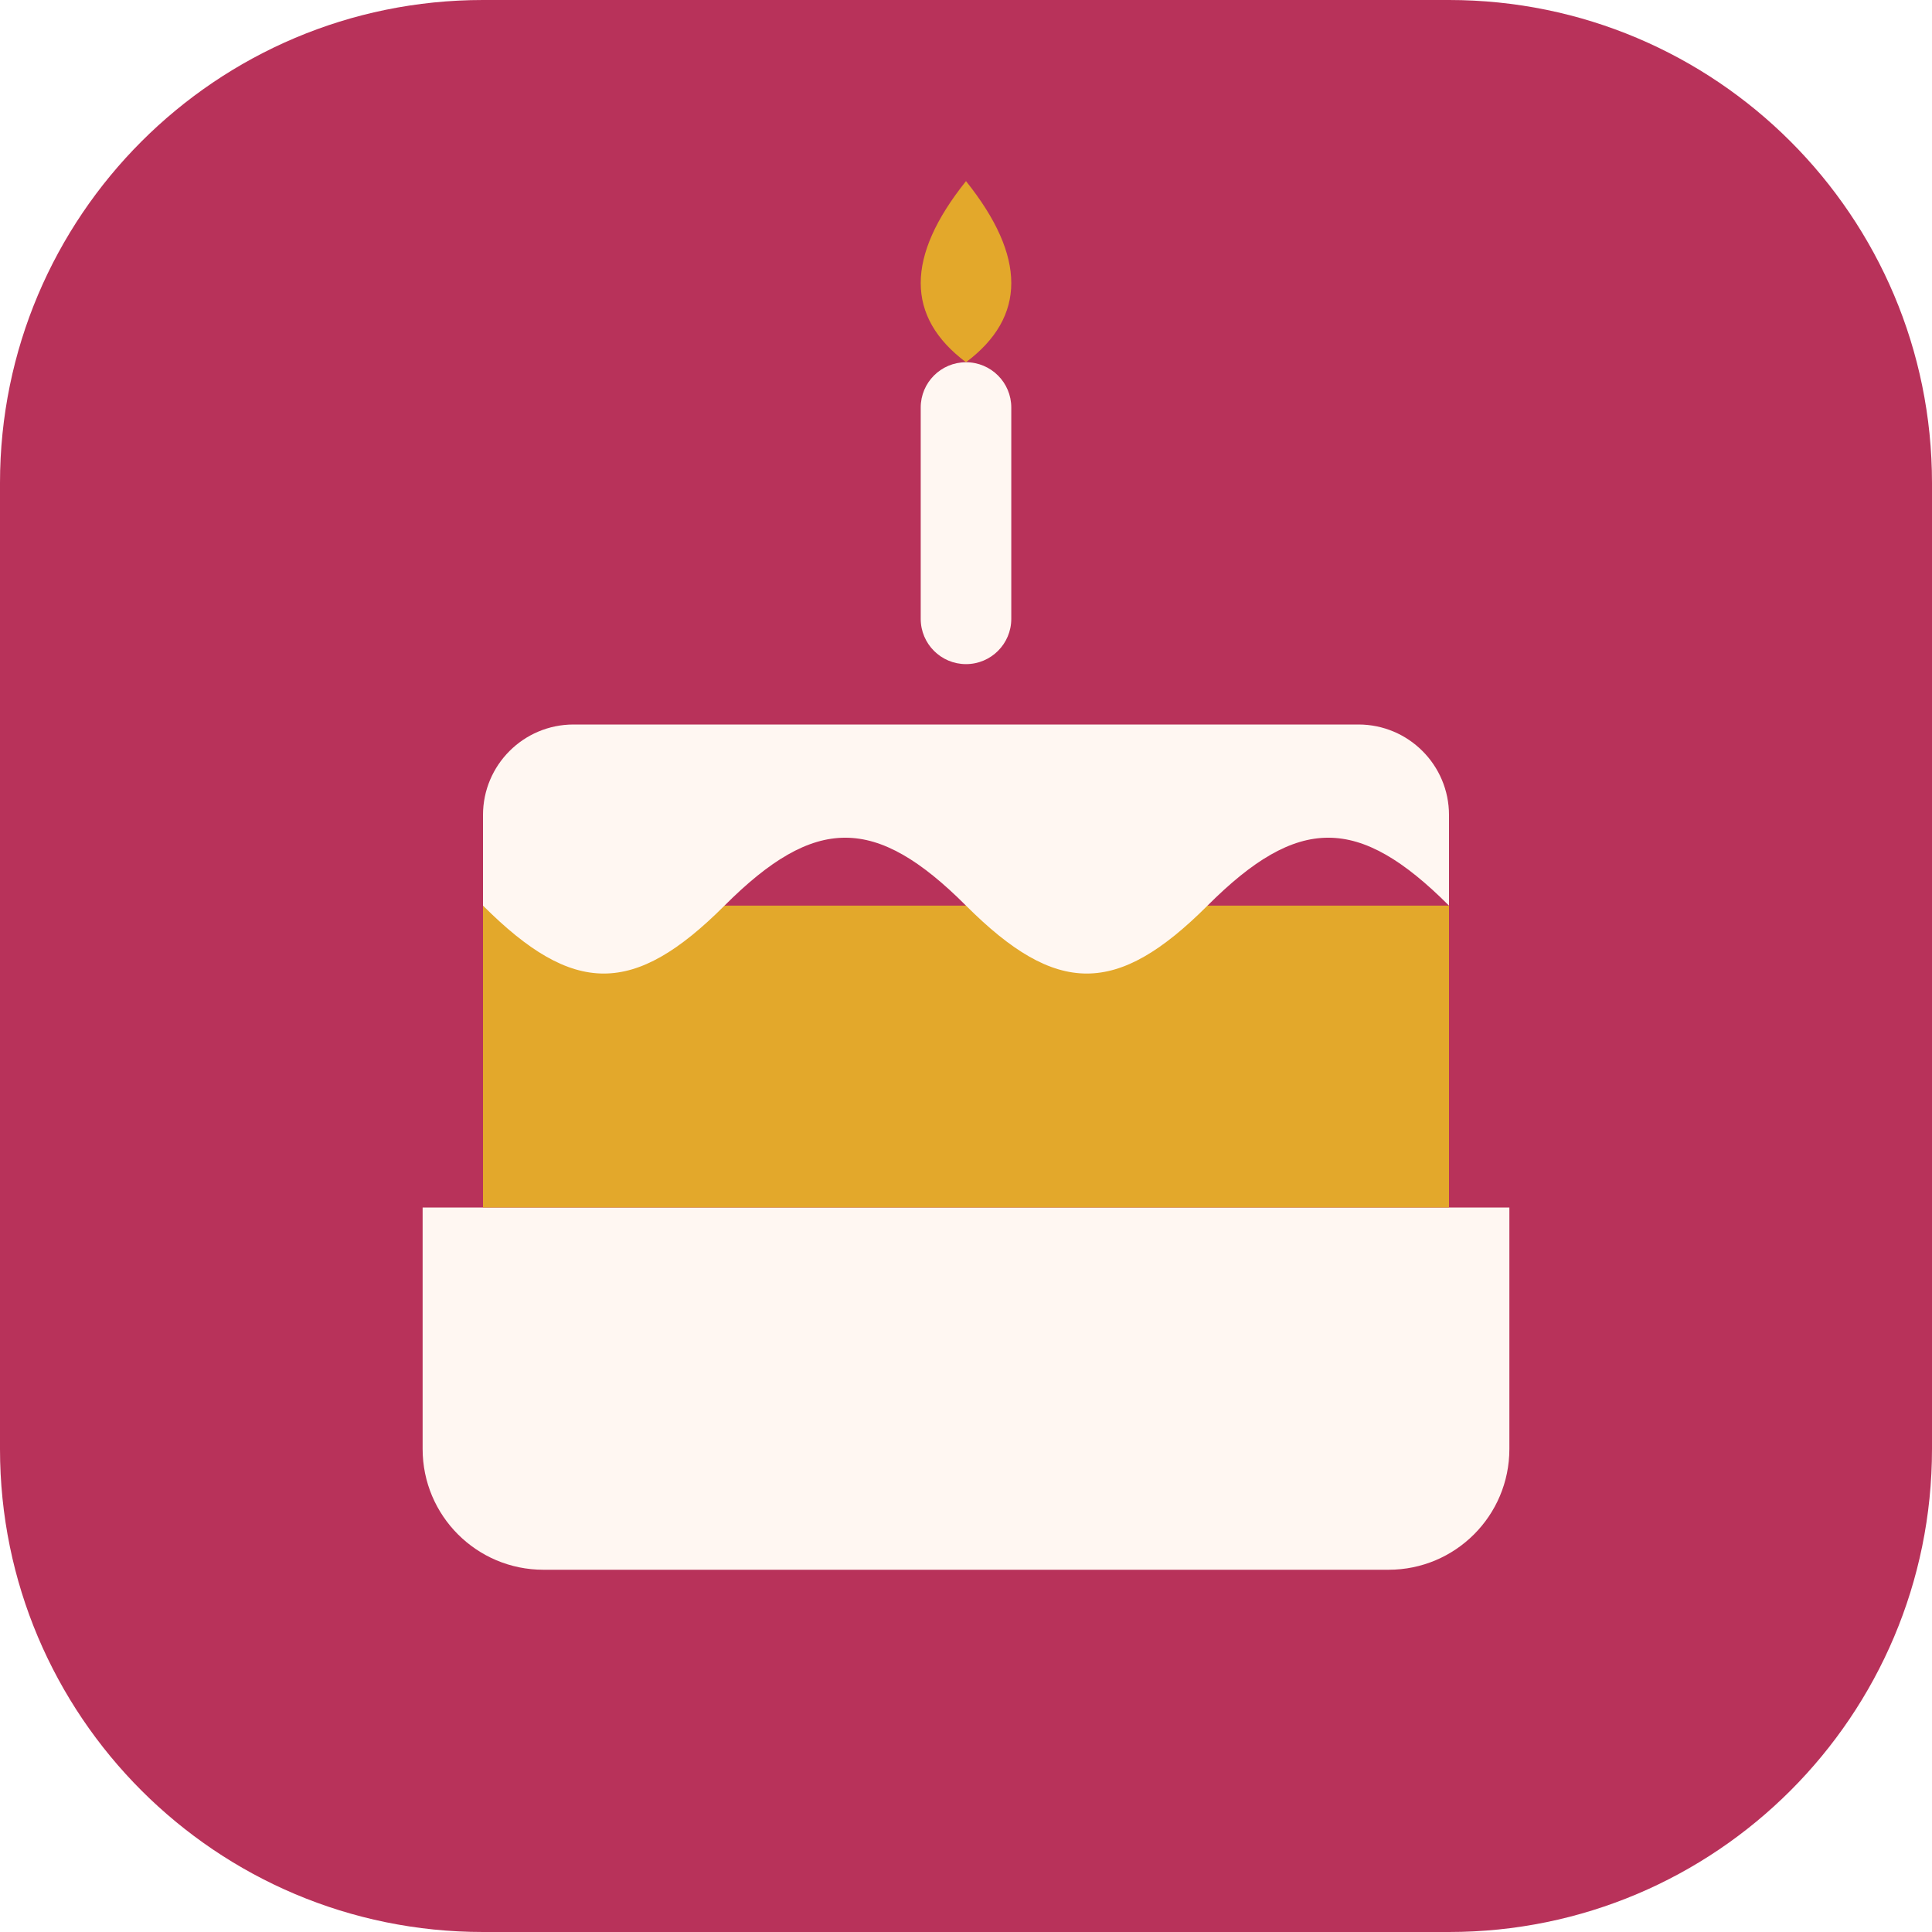
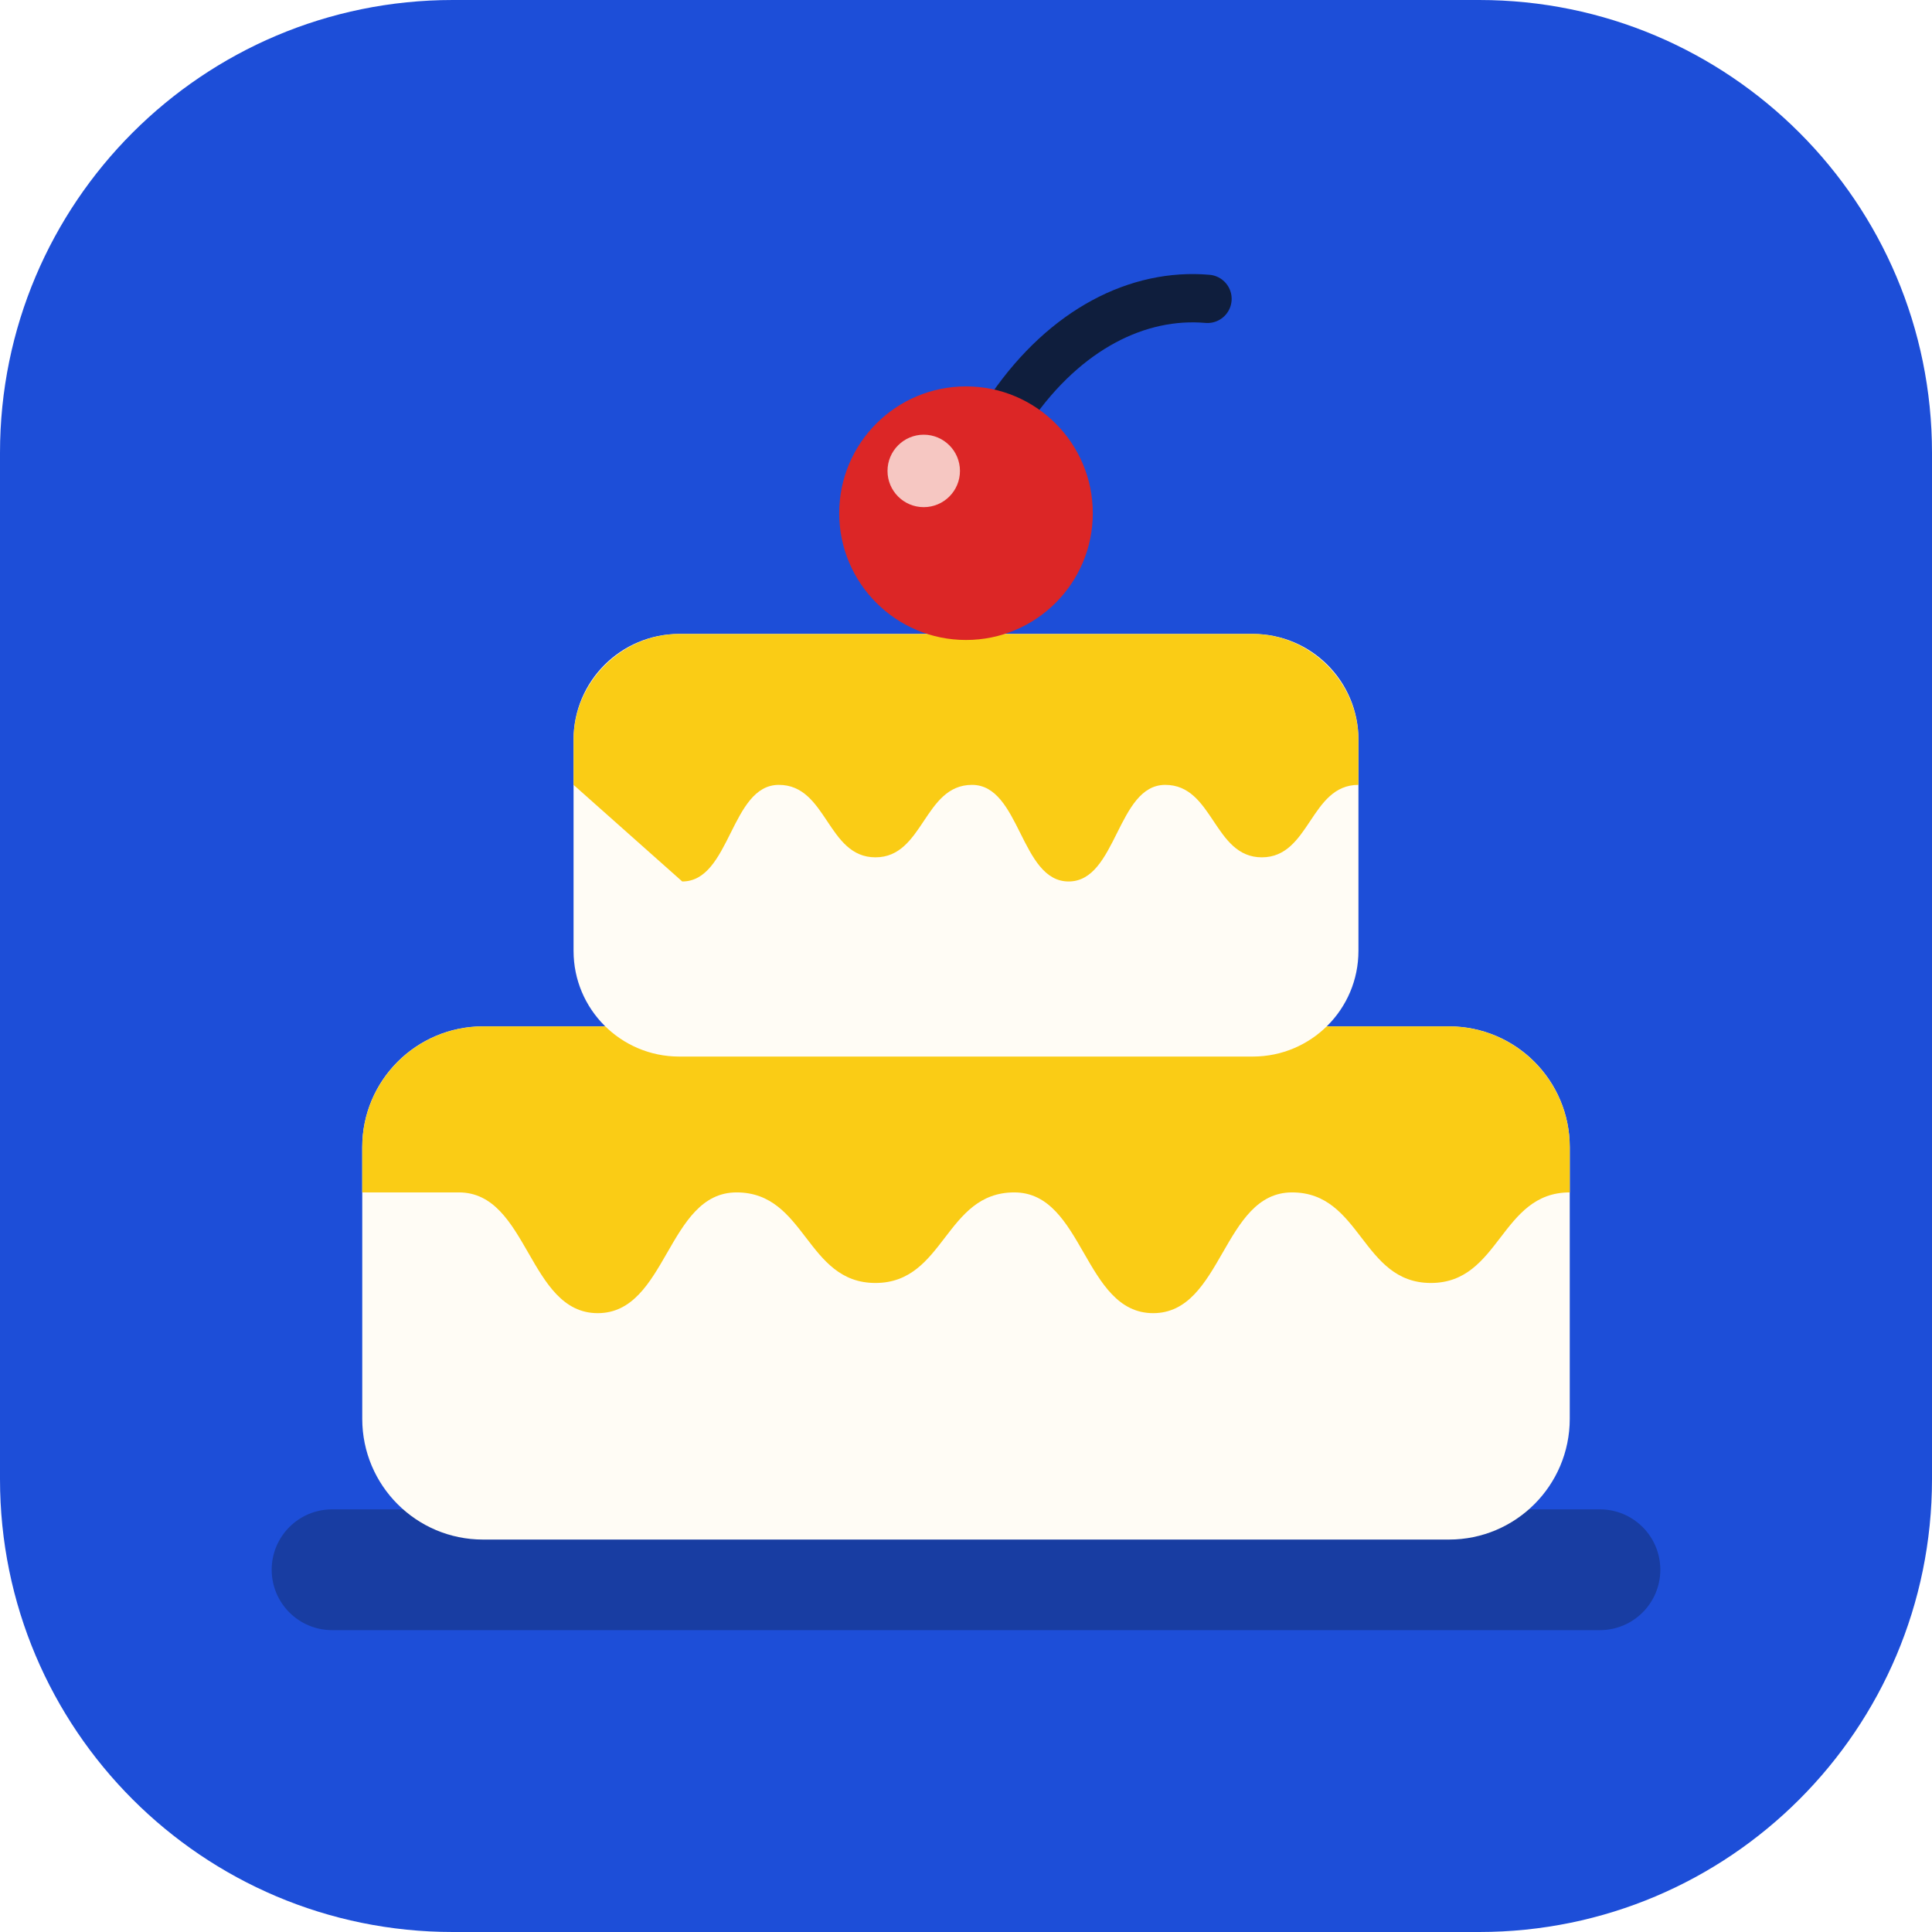
<svg xmlns="http://www.w3.org/2000/svg" viewBox="0 0 64 64">
-   <rect width="64" height="64" rx="16" fill="#B8325A" />
-   <path d="M14 40h36v8a4 4 0 0 1-4 4H18a4 4 0 0 1-4-4z" fill="#FFF7F2" />
-   <path d="M16 30h32v10H16z" fill="#E3A82B" />
-   <path d="M16 30c3 3 5 3 8 0s5-3 8 0 5 3 8 0 5-3 8 0v-3a3 3 0 0 0-3-3H19a3 3 0 0 0-3 3z" fill="#FFF7F2" />
-   <rect x="30.5" y="12" width="3" height="10" rx="1.5" fill="#FFF7F2" />
-   <path d="M32 6c2 2.5 2 4.5 0 6-2-1.5-2-3.5 0-6z" fill="#E3A82B" />
+   <rect width="64" height="64" rx="15" fill="#1D4ED8" />
+   <rect x="9" y="50" width="46" height="4" rx="2" fill="#0F1E3D" opacity=".35" />
+   <rect x="12" y="34" width="40" height="17" rx="4" fill="#FFFCF5" />
+   <path d="M12 38c0-2.2 1.8-4 4-4h32c2.2 0 4 1.8 4 4v1.5c-2.3 0-2.3 3-4.6 3s-2.3-3-4.6-3-2.3 4-4.6 4-2.3-4-4.6-4-2.3 3-4.6 3-2.3-3-4.6-3-2.3 4-4.6 4-2.3-4-4.6-4L12 39.5z" fill="#FACC15" />
+   <rect x="19" y="21" width="26" height="14" rx="3.5" fill="#FFFCF5" />
+   <path d="M19 24.5c0-1.9 1.6-3.5 3.5-3.5h19c1.9 0 3.5 1.6 3.5 3.5V26c-1.6 0-1.6 2.4-3.2 2.4s-1.6-2.4-3.2-2.4-1.6 3.2-3.2 3.2-1.6-3.2-3.2-3.2-1.6 2.4-3.2 2.4-1.6-2.4-3.2-2.4-1.6 3.2-3.2 3.2L19 26z" fill="#FACC15" />
+   <path d="M33.5 13.5c1.8-2.6 4.2-3.8 6.5-3.6" fill="none" stroke="#0F1E3D" stroke-width="1.6" stroke-linecap="round" />
+   <circle cx="32" cy="17" r="4.2" fill="#DC2626" />
+   <circle cx="30.6" cy="15.6" r="1.2" fill="#FFFCF5" opacity=".75" />
</svg>
